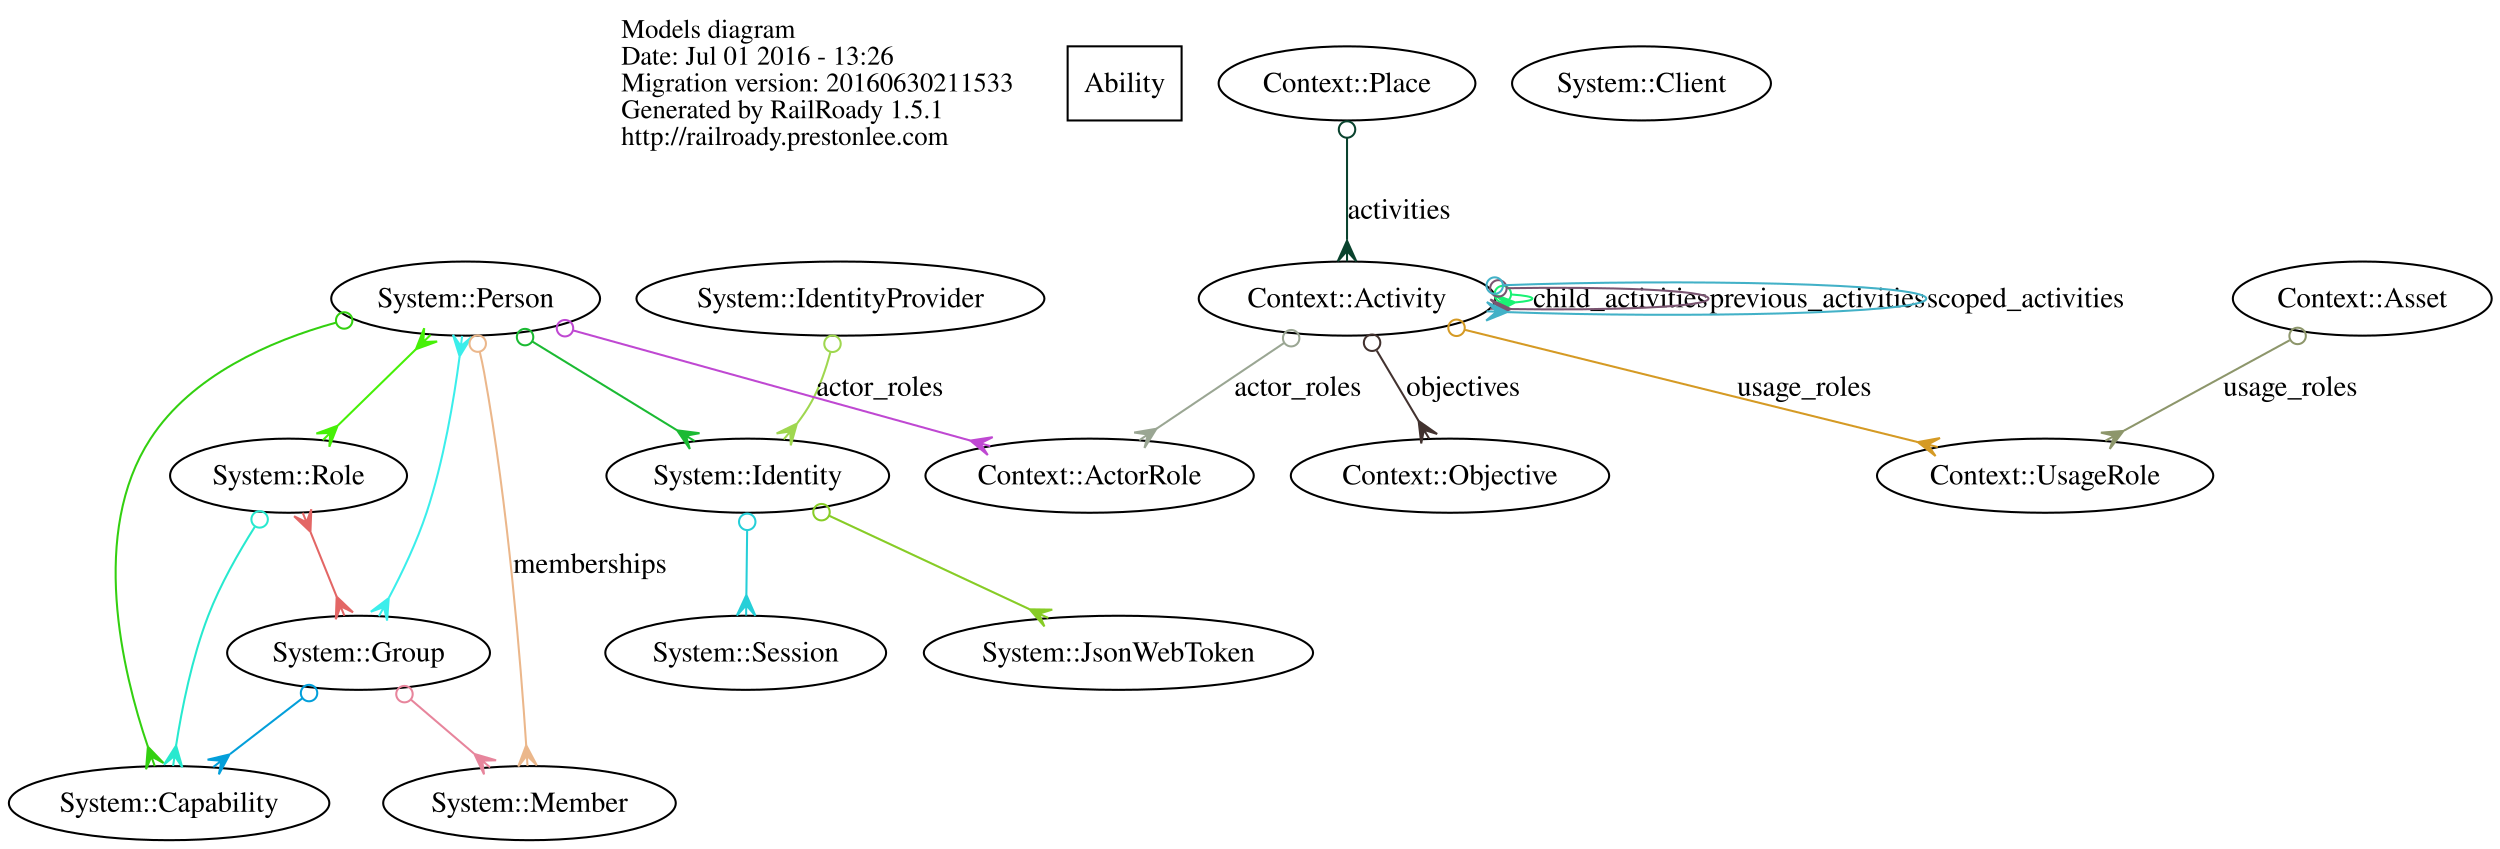
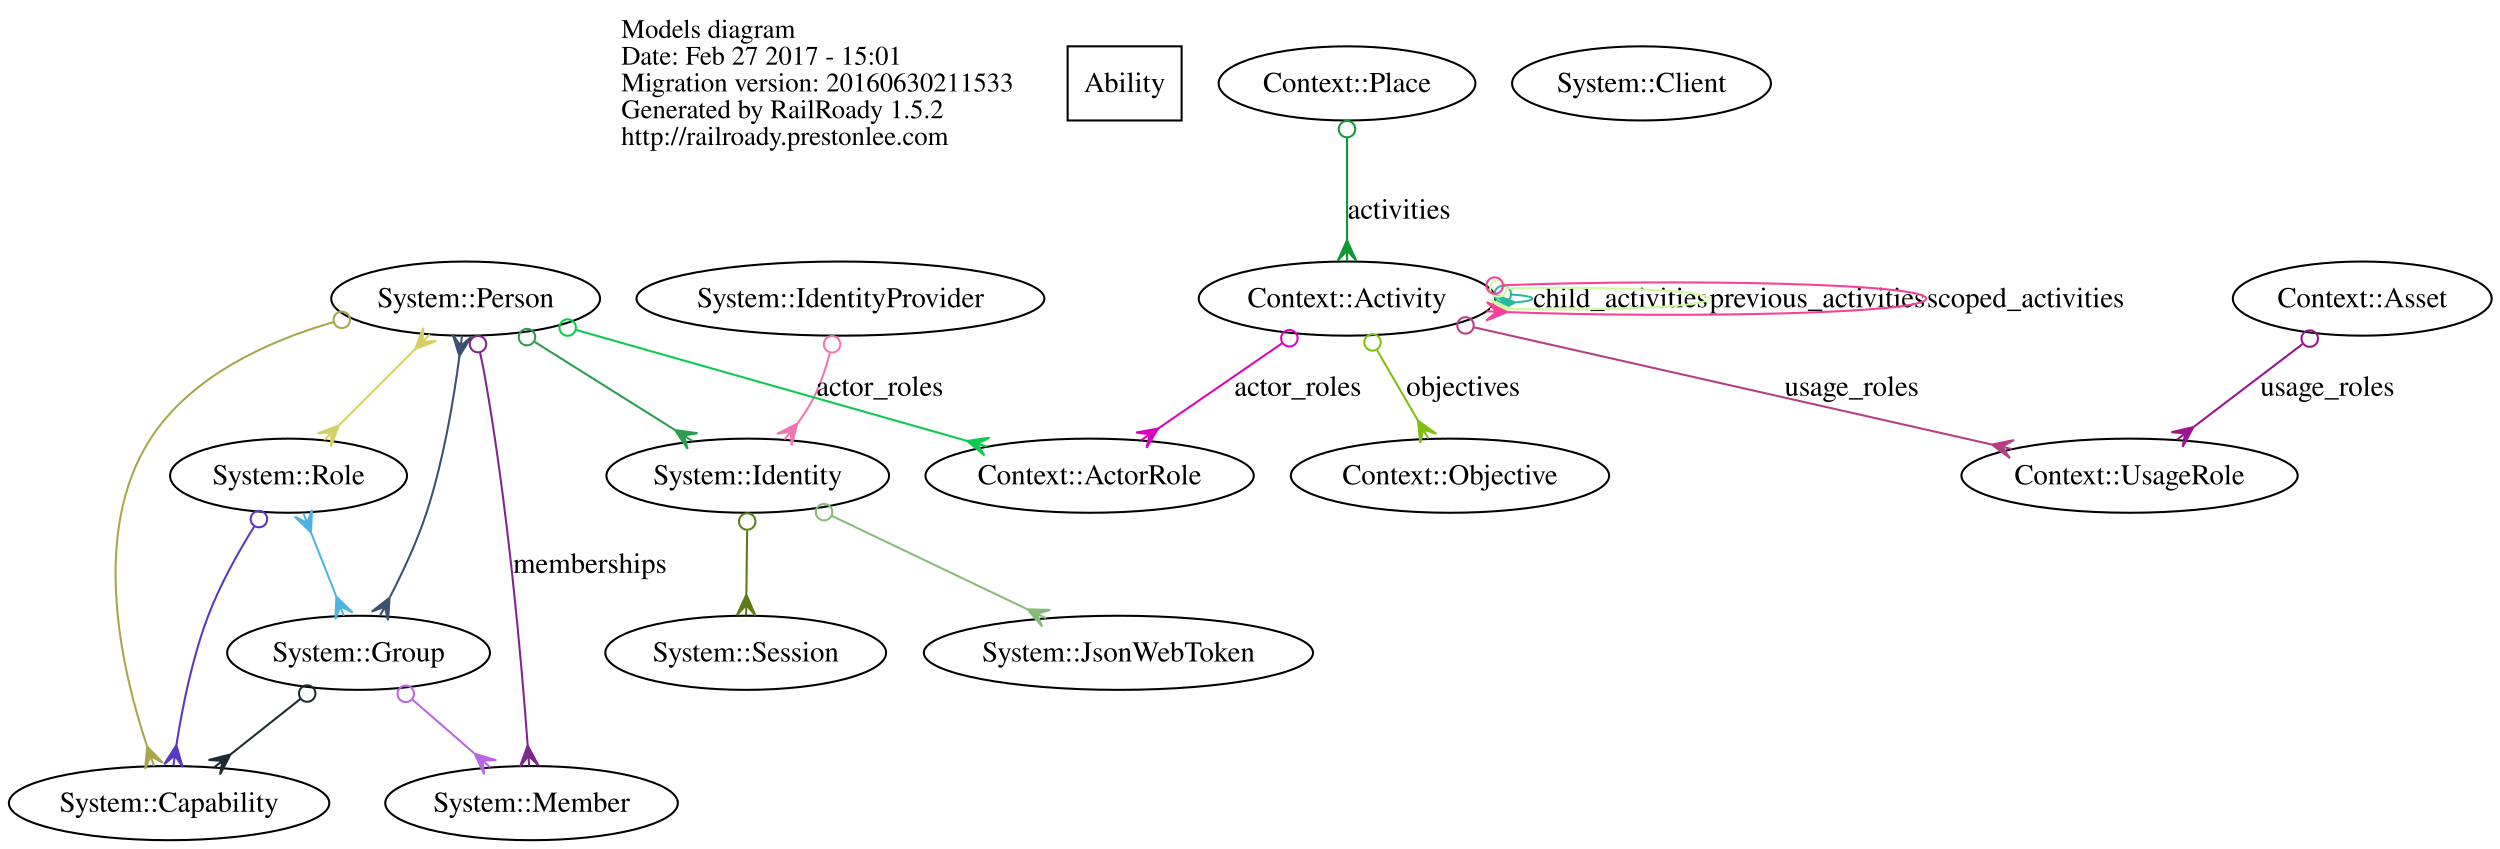
<svg xmlns="http://www.w3.org/2000/svg" width="1214pt" height="412pt" viewBox="0.00 0.00 1213.58 412.00">
  <g id="graph0" class="graph" transform="scale(1 1) rotate(0) translate(4 408)">
-     <polygon fill="none" stroke="none" points="-4,4 -4,-408 1209.58,-408 1209.58,4 -4,4" />
+     <polygon fill="transparent" stroke="transparent" points="-4,4 -4,-408 1209.581,-408 1209.581,4 -4,4" />
    <g id="node1" class="node">
-       <text text-anchor="start" x="297.456" y="-389.6" font-family="Times,serif" font-size="13.00">Models diagram</text>
-       <text text-anchor="start" x="297.456" y="-376.6" font-family="Times,serif" font-size="13.00">Date: Jul 01 2016 - 13:26</text>
-       <text text-anchor="start" x="297.456" y="-363.6" font-family="Times,serif" font-size="13.00">Migration version: 20160630211533</text>
-       <text text-anchor="start" x="297.456" y="-350.6" font-family="Times,serif" font-size="13.00">Generated by RailRoady 1.5.1</text>
-       <text text-anchor="start" x="297.456" y="-337.6" font-family="Times,serif" font-size="13.00">http://railroady.prestonlee.com</text>
+       <text text-anchor="start" x="297.456" y="-389.6" font-family="Times,serif" font-size="13.00" fill="#000000">Models diagram</text>
+       <text text-anchor="start" x="297.456" y="-376.6" font-family="Times,serif" font-size="13.00" fill="#000000">Date: Feb 27 2017 - 15:01</text>
+       <text text-anchor="start" x="297.456" y="-363.6" font-family="Times,serif" font-size="13.00" fill="#000000">Migration version: 20160630211533</text>
+       <text text-anchor="start" x="297.456" y="-350.6" font-family="Times,serif" font-size="13.00" fill="#000000">Generated by RailRoady 1.5.2</text>
+       <text text-anchor="start" x="297.456" y="-337.6" font-family="Times,serif" font-size="13.00" fill="#000000">http://railroady.prestonlee.com</text>
    </g>
    <g id="node2" class="node">
-       <polygon fill="none" stroke="black" points="569.575,-385.5 514.235,-385.5 514.235,-349.5 569.575,-349.5 569.575,-385.5" />
-       <text text-anchor="middle" x="541.905" y="-363.3" font-family="Times,serif" font-size="14.00">Ability</text>
+       <polygon fill="none" stroke="#000000" points="569.575,-385.5 514.235,-385.5 514.235,-349.5 569.575,-349.5 569.575,-385.5" />
+       <text text-anchor="middle" x="541.905" y="-363.3" font-family="Times,serif" font-size="14.00" fill="#000000">Ability</text>
    </g>
    <g id="node3" class="node">
-       <ellipse fill="none" stroke="black" cx="649.905" cy="-263" rx="72.013" ry="18" />
-       <text text-anchor="middle" x="649.905" y="-258.8" font-family="Times,serif" font-size="14.00">Context::Activity</text>
+       <ellipse fill="none" stroke="#000000" cx="649.905" cy="-263" rx="72.013" ry="18" />
+       <text text-anchor="middle" x="649.905" y="-258.8" font-family="Times,serif" font-size="14.00" fill="#000000">Context::Activity</text>
    </g>
    <g id="edge4" class="edge">
-       <path fill="none" stroke="#19f274" d="M729.87,-264.983C736.081,-264.545 739.912,-263.884 739.912,-263 739.912,-262.212 736.868,-261.601 731.809,-261.168" />
-       <ellipse fill="none" stroke="#19f274" cx="725.569" cy="-265.196" rx="4" ry="4" />
-       <polygon fill="#19f274" stroke="#19f274" points="731.559,-261.154 721.821,-256.113 726.567,-260.88 721.574,-260.606 721.574,-260.606 721.574,-260.606 726.567,-260.88 721.328,-265.1 731.559,-261.154 731.559,-261.154" />
-       <text text-anchor="middle" x="782.678" y="-258.8" font-family="Times,serif" font-size="14.00">child_activities</text>
+       <path fill="none" stroke="#2ab99b" d="M729.87,-264.983C736.081,-264.545 739.912,-263.884 739.912,-263 739.912,-262.212 736.868,-261.601 731.809,-261.168" />
+       <ellipse fill="none" stroke="#2ab99b" cx="725.569" cy="-265.196" rx="4" ry="4" />
+       <polygon fill="#2ab99b" stroke="#2ab99b" points="731.559,-261.154 721.821,-256.113 726.567,-260.88 721.574,-260.606 721.574,-260.606 721.574,-260.606 726.567,-260.88 721.327,-265.1 731.559,-261.154 731.559,-261.154" />
+       <text text-anchor="middle" x="782.678" y="-258.8" font-family="Times,serif" font-size="14.00" fill="#000000">child_activities</text>
    </g>
    <g id="edge5" class="edge">
-       <path fill="none" stroke="#795470" d="M727.678,-268.047C775.51,-268.87 825.443,-267.187 825.443,-263 825.443,-258.864 776.741,-257.172 729.458,-257.923" />
-       <ellipse fill="none" stroke="#795470" cx="723.407" cy="-267.961" rx="4" ry="4" />
-       <polygon fill="#795470" stroke="#795470" points="729.406,-257.924 719.319,-253.621 724.407,-258.022 719.408,-258.12 719.408,-258.12 719.408,-258.12 724.407,-258.022 719.496,-262.62 729.406,-257.924 729.406,-257.924" />
-       <text text-anchor="middle" x="878.319" y="-258.8" font-family="Times,serif" font-size="14.00">previous_activities</text>
+       <path fill="none" stroke="#d1fb9f" d="M727.678,-268.048C775.51,-268.87 825.443,-267.187 825.443,-263 825.443,-258.865 776.741,-257.172 729.458,-257.923" />
+       <ellipse fill="none" stroke="#d1fb9f" cx="723.407" cy="-267.961" rx="4" ry="4" />
+       <polygon fill="#d1fb9f" stroke="#d1fb9f" points="729.406,-257.924 719.319,-253.621 724.407,-258.022 719.408,-258.12 719.408,-258.12 719.408,-258.12 724.407,-258.022 719.496,-262.62 729.406,-257.924 729.406,-257.924" />
+       <text text-anchor="middle" x="878.319" y="-258.8" font-family="Times,serif" font-size="14.00" fill="#000000">previous_activities</text>
    </g>
    <g id="edge6" class="edge">
-       <path fill="none" stroke="#42b1c7" d="M725.742,-269.492C810.729,-272.614 931.195,-270.45 931.195,-263 931.195,-255.61 812.664,-253.421 727.805,-256.433" />
-       <ellipse fill="none" stroke="#42b1c7" cx="721.631" cy="-269.33" rx="4" ry="4" />
-       <polygon fill="#42b1c7" stroke="#42b1c7" points="727.626,-256.44 717.46,-252.33 722.63,-256.633 717.634,-256.827 717.634,-256.827 717.634,-256.827 722.63,-256.633 717.808,-261.323 727.626,-256.44 727.626,-256.44" />
-       <text text-anchor="middle" x="979.402" y="-258.8" font-family="Times,serif" font-size="14.00">scoped_activities</text>
+       <path fill="none" stroke="#f83f99" d="M725.742,-269.492C810.729,-272.614 931.195,-270.45 931.195,-263 931.195,-255.61 812.664,-253.421 727.805,-256.433" />
+       <ellipse fill="none" stroke="#f83f99" cx="721.631" cy="-269.33" rx="4" ry="4" />
+       <polygon fill="#f83f99" stroke="#f83f99" points="727.626,-256.44 717.46,-252.33 722.63,-256.634 717.634,-256.827 717.634,-256.827 717.634,-256.827 722.63,-256.634 717.808,-261.323 727.626,-256.44 727.626,-256.44" />
+       <text text-anchor="middle" x="979.402" y="-258.8" font-family="Times,serif" font-size="14.00" fill="#000000">scoped_activities</text>
    </g>
    <g id="node4" class="node">
-       <ellipse fill="none" stroke="black" cx="524.905" cy="-177" rx="79.723" ry="18" />
-       <text text-anchor="middle" x="524.905" y="-172.8" font-family="Times,serif" font-size="14.00">Context::ActorRole</text>
+       <ellipse fill="none" stroke="#000000" cx="524.905" cy="-177" rx="79.723" ry="18" />
+       <text text-anchor="middle" x="524.905" y="-172.8" font-family="Times,serif" font-size="14.00" fill="#000000">Context::ActorRole</text>
    </g>
    <g id="edge1" class="edge">
-       <path fill="none" stroke="#9aa693" d="M619.34,-241.46C600.578,-228.852 576.566,-212.716 557.45,-199.87" />
-       <ellipse fill="none" stroke="#9aa693" cx="622.78" cy="-243.771" rx="4" ry="4" />
-       <polygon fill="#9aa693" stroke="#9aa693" points="557.348,-199.802 551.558,-190.489 553.198,-197.013 549.048,-194.224 549.048,-194.224 549.048,-194.224 553.198,-197.013 546.538,-197.959 557.348,-199.802 557.348,-199.802" />
-       <text text-anchor="middle" x="626.002" y="-215.8" font-family="Times,serif" font-size="14.00">actor_roles</text>
+       <path fill="none" stroke="#dc03bf" d="M618.568,-241.44C600.179,-228.788 576.953,-212.809 558.23,-199.927" />
+       <ellipse fill="none" stroke="#dc03bf" cx="621.914" cy="-243.742" rx="4" ry="4" />
+       <polygon fill="#dc03bf" stroke="#dc03bf" points="558.216,-199.918 552.529,-190.543 554.097,-197.084 549.978,-194.25 549.978,-194.25 549.978,-194.25 554.097,-197.084 547.427,-197.957 558.216,-199.918 558.216,-199.918" />
+       <text text-anchor="middle" x="626.002" y="-215.8" font-family="Times,serif" font-size="14.00" fill="#000000">actor_roles</text>
    </g>
    <g id="node6" class="node">
-       <ellipse fill="none" stroke="black" cx="699.905" cy="-177" rx="77.3" ry="18" />
-       <text text-anchor="middle" x="699.905" y="-172.8" font-family="Times,serif" font-size="14.00">Context::Objective</text>
+       <ellipse fill="none" stroke="#000000" cx="699.905" cy="-177" rx="77.3" ry="18" />
+       <text text-anchor="middle" x="699.905" y="-172.8" font-family="Times,serif" font-size="14.00" fill="#000000">Context::Objective</text>
    </g>
    <g id="edge3" class="edge">
-       <path fill="none" stroke="#42322f" d="M664.336,-237.756C670.708,-227.052 678.202,-214.462 684.664,-203.606" />
-       <ellipse fill="none" stroke="#42322f" cx="662.069" cy="-241.564" rx="4" ry="4" />
-       <polygon fill="#42322f" stroke="#42322f" points="684.687,-203.566 693.669,-197.275 687.245,-199.27 689.802,-194.973 689.802,-194.973 689.802,-194.973 687.245,-199.27 685.935,-192.672 684.687,-203.566 684.687,-203.566" />
-       <text text-anchor="middle" x="706.285" y="-215.8" font-family="Times,serif" font-size="14.00">objectives</text>
+       <path fill="none" stroke="#80bf0f" d="M664.491,-237.912C670.72,-227.199 677.999,-214.678 684.333,-203.785" />
+       <ellipse fill="none" stroke="#80bf0f" cx="662.276" cy="-241.723" rx="4" ry="4" />
+       <polygon fill="#80bf0f" stroke="#80bf0f" points="684.36,-203.737 693.277,-197.354 686.873,-199.415 689.386,-195.092 689.386,-195.092 689.386,-195.092 686.873,-199.415 685.496,-192.831 684.36,-203.737 684.36,-203.737" />
+       <text text-anchor="middle" x="706.285" y="-215.8" font-family="Times,serif" font-size="14.00" fill="#000000">objectives</text>
    </g>
    <g id="node8" class="node">
-       <ellipse fill="none" stroke="black" cx="988.905" cy="-177" rx="81.653" ry="18" />
-       <text text-anchor="middle" x="988.905" y="-172.8" font-family="Times,serif" font-size="14.00">Context::UsageRole</text>
+       <ellipse fill="none" stroke="#000000" cx="1029.905" cy="-177" rx="81.653" ry="18" />
+       <text text-anchor="middle" x="1029.905" y="-172.8" font-family="Times,serif" font-size="14.00" fill="#000000">Context::UsageRole</text>
    </g>
    <g id="edge2" class="edge">
-       <path fill="none" stroke="#d59a24" d="M707.221,-247.798C768.199,-232.688 864.334,-208.867 927.007,-193.338" />
-       <ellipse fill="none" stroke="#d59a24" cx="703.081" cy="-248.824" rx="4" ry="4" />
-       <polygon fill="#d59a24" stroke="#d59a24" points="927.061,-193.324 937.85,-195.287 931.914,-192.122 936.768,-190.919 936.768,-190.919 936.768,-190.919 931.914,-192.122 935.685,-186.551 927.061,-193.324 927.061,-193.324" />
-       <text text-anchor="middle" x="871.95" y="-215.8" font-family="Times,serif" font-size="14.00">usage_roles</text>
+       <path fill="none" stroke="#b53e85" d="M711.688,-249.018C780.571,-233.428 891.606,-208.299 962.636,-192.224" />
+       <ellipse fill="none" stroke="#b53e85" cx="707.445" cy="-249.978" rx="4" ry="4" />
+       <polygon fill="#b53e85" stroke="#b53e85" points="963.063,-192.127 973.81,-194.309 967.94,-191.024 972.816,-189.92 972.816,-189.92 972.816,-189.92 967.94,-191.024 971.823,-185.531 963.063,-192.127 963.063,-192.127" />
+       <text text-anchor="middle" x="894.95" y="-215.8" font-family="Times,serif" font-size="14.00" fill="#000000">usage_roles</text>
    </g>
    <g id="node5" class="node">
-       <ellipse fill="none" stroke="black" cx="1142.91" cy="-263" rx="62.851" ry="18" />
-       <text text-anchor="middle" x="1142.91" y="-258.8" font-family="Times,serif" font-size="14.00">Context::Asset</text>
+       <ellipse fill="none" stroke="#000000" cx="1142.905" cy="-263" rx="62.851" ry="18" />
+       <text text-anchor="middle" x="1142.905" y="-258.8" font-family="Times,serif" font-size="14.00" fill="#000000">Context::Asset</text>
    </g>
    <g id="edge7" class="edge">
-       <path fill="none" stroke="#8d966b" d="M1107.66,-242.774C1083.64,-229.675 1051.86,-212.34 1027.22,-198.899" />
-       <ellipse fill="none" stroke="#8d966b" cx="1111.51" cy="-244.873" rx="4" ry="4" />
-       <polygon fill="#8d966b" stroke="#8d966b" points="1026.94,-198.744 1020.31,-190.005 1022.55,-196.35 1018.16,-193.956 1018.16,-193.956 1018.16,-193.956 1022.55,-196.35 1016,-197.906 1026.94,-198.744 1026.94,-198.744" />
-       <text text-anchor="middle" x="1107.95" y="-215.8" font-family="Times,serif" font-size="14.00">usage_roles</text>
+       <path fill="none" stroke="#9a1391" d="M1113.873,-240.905C1097.749,-228.633 1077.681,-213.36 1061.207,-200.823" />
+       <ellipse fill="none" stroke="#9a1391" cx="1117.397" cy="-243.587" rx="4" ry="4" />
+       <polygon fill="#9a1391" stroke="#9a1391" points="1060.917,-200.602 1055.685,-190.965 1056.939,-197.574 1052.96,-194.546 1052.96,-194.546 1052.96,-194.546 1056.939,-197.574 1050.235,-198.127 1060.917,-200.602 1060.917,-200.602" />
+       <text text-anchor="middle" x="1125.95" y="-215.8" font-family="Times,serif" font-size="14.00" fill="#000000">usage_roles</text>
    </g>
    <g id="node7" class="node">
-       <ellipse fill="none" stroke="black" cx="649.905" cy="-367.5" rx="62.349" ry="18" />
-       <text text-anchor="middle" x="649.905" y="-363.3" font-family="Times,serif" font-size="14.00">Context::Place</text>
+       <ellipse fill="none" stroke="#000000" cx="649.905" cy="-367.5" rx="62.349" ry="18" />
+       <text text-anchor="middle" x="649.905" y="-363.3" font-family="Times,serif" font-size="14.00" fill="#000000">Context::Place</text>
    </g>
    <g id="edge8" class="edge">
-       <path fill="none" stroke="#0a432e" d="M649.905,-341.017C649.905,-325.986 649.905,-306.959 649.905,-291.577" />
-       <ellipse fill="none" stroke="#0a432e" cx="649.905" cy="-345.112" rx="4" ry="4" />
-       <polygon fill="#0a432e" stroke="#0a432e" points="649.905,-291.131 654.405,-281.131 649.905,-286.131 649.905,-281.131 649.905,-281.131 649.905,-281.131 649.905,-286.131 645.405,-281.131 649.905,-291.131 649.905,-291.131" />
-       <text text-anchor="middle" x="675.174" y="-301.8" font-family="Times,serif" font-size="14.00">activities</text>
+       <path fill="none" stroke="#0d9a34" d="M649.905,-341.185C649.905,-326.014 649.905,-306.936 649.905,-291.423" />
+       <ellipse fill="none" stroke="#0d9a34" cx="649.905" cy="-345.298" rx="4" ry="4" />
+       <polygon fill="#0d9a34" stroke="#0d9a34" points="649.905,-291.344 654.405,-281.344 649.905,-286.344 649.905,-281.344 649.905,-281.344 649.905,-281.344 649.905,-286.344 645.405,-281.345 649.905,-291.344 649.905,-291.344" />
+       <text text-anchor="middle" x="675.174" y="-301.8" font-family="Times,serif" font-size="14.00" fill="#000000">activities</text>
    </g>
    <g id="node9" class="node">
-       <ellipse fill="none" stroke="black" cx="77.905" cy="-18" rx="77.811" ry="18" />
-       <text text-anchor="middle" x="77.905" y="-13.8" font-family="Times,serif" font-size="14.00">System::Capability</text>
+       <ellipse fill="none" stroke="#000000" cx="77.905" cy="-18" rx="77.811" ry="18" />
+       <text text-anchor="middle" x="77.905" y="-13.8" font-family="Times,serif" font-size="14.00" fill="#000000">System::Capability</text>
    </g>
    <g id="node10" class="node">
-       <ellipse fill="none" stroke="black" cx="792.905" cy="-367.5" rx="62.86" ry="18" />
-       <text text-anchor="middle" x="792.905" y="-363.3" font-family="Times,serif" font-size="14.00">System::Client</text>
+       <ellipse fill="none" stroke="#000000" cx="792.905" cy="-367.5" rx="62.86" ry="18" />
+       <text text-anchor="middle" x="792.905" y="-363.3" font-family="Times,serif" font-size="14.00" fill="#000000">System::Client</text>
    </g>
    <g id="node11" class="node">
-       <ellipse fill="none" stroke="black" cx="169.905" cy="-91" rx="63.82" ry="18" />
-       <text text-anchor="middle" x="169.905" y="-86.8" font-family="Times,serif" font-size="14.00">System::Group</text>
+       <ellipse fill="none" stroke="#000000" cx="169.905" cy="-91" rx="63.82" ry="18" />
+       <text text-anchor="middle" x="169.905" y="-86.8" font-family="Times,serif" font-size="14.00" fill="#000000">System::Group</text>
    </g>
    <g id="edge11" class="edge">
-       <path fill="none" stroke="#039fda" d="M142.496,-68.847C131.495,-60.357 118.789,-50.551 107.572,-41.895" />
-       <ellipse fill="none" stroke="#039fda" cx="145.862" cy="-71.445" rx="4" ry="4" />
-       <polygon fill="#039fda" stroke="#039fda" points="107.254,-41.65 102.087,-31.977 103.296,-38.595 99.337,-35.54 99.337,-35.54 99.337,-35.54 103.296,-38.595 96.588,-39.102 107.254,-41.65 107.254,-41.65" />
+       <path fill="none" stroke="#1e2930" d="M141.717,-68.633C130.998,-60.128 118.753,-50.412 107.875,-41.78" />
+       <ellipse fill="none" stroke="#1e2930" cx="144.969" cy="-71.214" rx="4" ry="4" />
+       <polygon fill="#1e2930" stroke="#1e2930" points="107.704,-41.645 102.667,-31.904 103.787,-38.537 99.87,-35.429 99.87,-35.429 99.87,-35.429 103.787,-38.537 97.073,-38.954 107.704,-41.645 107.704,-41.645" />
    </g>
    <g id="node15" class="node">
-       <ellipse fill="none" stroke="black" cx="252.905" cy="-18" rx="71.044" ry="18" />
-       <text text-anchor="middle" x="252.905" y="-13.8" font-family="Times,serif" font-size="14.00">System::Member</text>
+       <ellipse fill="none" stroke="#000000" cx="253.905" cy="-18" rx="71.044" ry="18" />
+       <text text-anchor="middle" x="253.905" y="-13.8" font-family="Times,serif" font-size="14.00" fill="#000000">System::Member</text>
    </g>
    <g id="edge9" class="edge">
-       <path fill="none" stroke="#e7859c" d="M195.389,-68.201C205.049,-59.937 216.077,-50.504 225.875,-42.122" />
-       <ellipse fill="none" stroke="#e7859c" cx="192.195" cy="-70.933" rx="4" ry="4" />
-       <polygon fill="#e7859c" stroke="#e7859c" points="226.16,-41.878 236.684,-38.798 229.96,-38.628 233.759,-35.378 233.759,-35.378 233.759,-35.378 229.96,-38.628 230.834,-31.958 226.16,-41.878 226.16,-41.878" />
+       <path fill="none" stroke="#b966e6" d="M195.978,-68.342C205.516,-60.052 216.341,-50.645 226.031,-42.224" />
+       <ellipse fill="none" stroke="#b966e6" cx="192.831" cy="-71.076" rx="4" ry="4" />
+       <polygon fill="#b966e6" stroke="#b966e6" points="226.302,-41.988 236.802,-38.825 230.076,-38.709 233.85,-35.429 233.85,-35.429 233.85,-35.429 230.076,-38.709 230.898,-32.032 226.302,-41.988 226.302,-41.988" />
    </g>
    <g id="node16" class="node">
-       <ellipse fill="none" stroke="black" cx="221.905" cy="-263" rx="65.274" ry="18" />
-       <text text-anchor="middle" x="221.905" y="-258.8" font-family="Times,serif" font-size="14.00">System::Person</text>
+       <ellipse fill="none" stroke="#000000" cx="221.905" cy="-263" rx="65.274" ry="18" />
+       <text text-anchor="middle" x="221.905" y="-258.8" font-family="Times,serif" font-size="14.00" fill="#000000">System::Person</text>
    </g>
    <g id="edge10" class="edge">
-       <path fill="none" stroke="#3beeeb" d="M184.739,-117.891C191.151,-130.04 198.238,-144.918 202.905,-159 211.187,-183.987 216.178,-213.652 218.952,-234.713" />
-       <polygon fill="#3beeeb" stroke="#3beeeb" points="184.574,-117.587 183.756,-106.652 182.188,-113.193 179.801,-108.8 179.801,-108.8 179.801,-108.8 182.188,-113.193 175.847,-110.948 184.574,-117.587 184.574,-117.587" />
-       <polygon fill="#3beeeb" stroke="#3beeeb" points="218.981,-234.948 215.74,-245.424 219.593,-239.91 220.206,-244.872 220.206,-244.872 220.206,-244.872 219.593,-239.91 224.672,-244.321 218.981,-234.948 218.981,-234.948" />
+       <path fill="none" stroke="#3a5170" d="M185.136,-118.068C191.441,-130.258 198.333,-145.026 202.905,-159 211.109,-184.071 216.09,-213.77 218.881,-234.999" />
+       <polygon fill="#3a5170" stroke="#3a5170" points="184.96,-117.736 184.234,-106.794 182.611,-113.322 180.261,-108.909 180.261,-108.909 180.261,-108.909 182.611,-113.322 176.289,-111.023 184.96,-117.736 184.96,-117.736" />
+       <polygon fill="#3a5170" stroke="#3a5170" points="218.887,-235.046 215.647,-245.522 219.5,-240.008 220.113,-244.97 220.113,-244.97 220.113,-244.97 219.5,-240.008 224.579,-244.418 218.887,-235.046 218.887,-235.046" />
    </g>
    <g id="node12" class="node">
-       <ellipse fill="none" stroke="black" cx="358.905" cy="-177" rx="68.639" ry="18" />
-       <text text-anchor="middle" x="358.905" y="-172.8" font-family="Times,serif" font-size="14.00">System::Identity</text>
+       <ellipse fill="none" stroke="#000000" cx="358.905" cy="-177" rx="68.639" ry="18" />
+       <text text-anchor="middle" x="358.905" y="-172.8" font-family="Times,serif" font-size="14.00" fill="#000000">System::Identity</text>
    </g>
    <g id="node14" class="node">
-       <ellipse fill="none" stroke="black" cx="538.905" cy="-91" rx="94.51" ry="18" />
-       <text text-anchor="middle" x="538.905" y="-86.8" font-family="Times,serif" font-size="14.00">System::JsonWebToken</text>
+       <ellipse fill="none" stroke="#000000" cx="538.905" cy="-91" rx="94.51" ry="18" />
+       <text text-anchor="middle" x="538.905" y="-86.8" font-family="Times,serif" font-size="14.00" fill="#000000">System::JsonWebToken</text>
    </g>
    <g id="edge13" class="edge">
-       <path fill="none" stroke="#87cc26" d="M398.49,-157.527C427.219,-144.12 466.067,-125.991 495.618,-112.201" />
-       <ellipse fill="none" stroke="#87cc26" cx="394.71" cy="-159.291" rx="4" ry="4" />
-       <polygon fill="#87cc26" stroke="#87cc26" points="495.8,-112.116 506.765,-111.965 500.331,-110.001 504.862,-107.887 504.862,-107.887 504.862,-107.887 500.331,-110.001 502.959,-103.809 495.8,-112.116 495.8,-112.116" />
+       <path fill="none" stroke="#88bb78" d="M399.651,-157.533C427.962,-144.006 465.669,-125.99 494.706,-112.118" />
+       <ellipse fill="none" stroke="#88bb78" cx="395.949" cy="-159.301" rx="4" ry="4" />
+       <polygon fill="#88bb78" stroke="#88bb78" points="494.783,-112.081 505.746,-111.83 499.294,-109.925 503.806,-107.77 503.806,-107.77 503.806,-107.77 499.294,-109.925 501.866,-103.71 494.783,-112.081 494.783,-112.081" />
    </g>
    <g id="node18" class="node">
-       <ellipse fill="none" stroke="black" cx="357.905" cy="-91" rx="68.181" ry="18" />
-       <text text-anchor="middle" x="357.905" y="-86.8" font-family="Times,serif" font-size="14.00">System::Session</text>
+       <ellipse fill="none" stroke="#000000" cx="357.905" cy="-91" rx="68.181" ry="18" />
+       <text text-anchor="middle" x="357.905" y="-86.8" font-family="Times,serif" font-size="14.00" fill="#000000">System::Session</text>
    </g>
    <g id="edge12" class="edge">
-       <path fill="none" stroke="#25cfd8" d="M358.599,-150.257C358.482,-140.441 358.348,-129.226 358.23,-119.273" />
-       <ellipse fill="none" stroke="#25cfd8" cx="358.65" cy="-154.595" rx="4" ry="4" />
-       <polygon fill="#25cfd8" stroke="#25cfd8" points="358.228,-119.094 362.608,-109.042 358.168,-114.095 358.109,-109.095 358.109,-109.095 358.109,-109.095 358.168,-114.095 353.609,-109.149 358.228,-119.094 358.228,-119.094" />
+       <path fill="none" stroke="#5e7c18" d="M358.596,-150.402C358.482,-140.585 358.352,-129.426 358.236,-119.451" />
+       <ellipse fill="none" stroke="#5e7c18" cx="358.647" cy="-154.762" rx="4" ry="4" />
+       <polygon fill="#5e7c18" stroke="#5e7c18" points="358.233,-119.211 362.617,-109.16 358.175,-114.212 358.117,-109.212 358.117,-109.212 358.117,-109.212 358.175,-114.212 353.617,-109.264 358.233,-119.211 358.233,-119.211" />
    </g>
    <g id="node13" class="node">
-       <ellipse fill="none" stroke="black" cx="403.905" cy="-263" rx="99.05" ry="18" />
-       <text text-anchor="middle" x="403.905" y="-258.8" font-family="Times,serif" font-size="14.00">System::IdentityProvider</text>
+       <ellipse fill="none" stroke="#000000" cx="403.905" cy="-263" rx="99.05" ry="18" />
+       <text text-anchor="middle" x="403.905" y="-258.8" font-family="Times,serif" font-size="14.00" fill="#000000">System::IdentityProvider</text>
    </g>
    <g id="edge14" class="edge">
-       <path fill="none" stroke="#9fd74f" d="M399.053,-236.98C396.916,-229.017 393.947,-220.37 389.905,-213 387.942,-209.419 385.553,-205.894 382.981,-202.541" />
-       <ellipse fill="none" stroke="#9fd74f" cx="400.045" cy="-241.06" rx="4" ry="4" />
-       <polygon fill="#9fd74f" stroke="#9fd74f" points="382.773,-202.292 379.801,-191.737 379.562,-198.459 376.351,-194.626 376.351,-194.626 376.351,-194.626 379.562,-198.459 372.902,-197.516 382.773,-202.292 382.773,-202.292" />
+       <path fill="none" stroke="#ef76ae" d="M398.855,-236.739C396.735,-228.829 393.824,-220.312 389.905,-213 387.988,-209.422 385.662,-205.889 383.155,-202.516" />
+       <ellipse fill="none" stroke="#ef76ae" cx="399.843" cy="-240.8" rx="4" ry="4" />
+       <polygon fill="#ef76ae" stroke="#ef76ae" points="382.977,-202.297 380.178,-191.694 379.83,-198.412 376.682,-194.527 376.682,-194.527 376.682,-194.527 379.83,-198.412 373.185,-197.36 382.977,-202.297 382.977,-202.297" />
    </g>
    <g id="edge19" class="edge">
-       <path fill="none" stroke="#bf48d2" d="M274.09,-247.533C327.775,-232.65 411.204,-209.521 466.92,-194.075" />
-       <ellipse fill="none" stroke="#bf48d2" cx="270.143" cy="-248.627" rx="4" ry="4" />
-       <polygon fill="#bf48d2" stroke="#bf48d2" points="467.007,-194.051 477.846,-195.716 471.826,-192.715 476.644,-191.379 476.644,-191.379 476.644,-191.379 471.826,-192.715 475.442,-187.043 467.007,-194.051 467.007,-194.051" />
-       <text text-anchor="middle" x="423.002" y="-215.8" font-family="Times,serif" font-size="14.00">actor_roles</text>
+       <path fill="none" stroke="#0acb4e" d="M275.34,-247.834C328.572,-232.725 410.127,-209.577 465.397,-193.89" />
+       <ellipse fill="none" stroke="#0acb4e" cx="271.443" cy="-248.94" rx="4" ry="4" />
+       <polygon fill="#0acb4e" stroke="#0acb4e" points="465.436,-193.879 476.285,-195.478 470.246,-192.514 475.056,-191.149 475.056,-191.149 475.056,-191.149 470.246,-192.514 473.828,-186.82 465.436,-193.879 465.436,-193.879" />
+       <text text-anchor="middle" x="423.002" y="-215.8" font-family="Times,serif" font-size="14.00" fill="#000000">actor_roles</text>
    </g>
    <g id="edge16" class="edge">
-       <path fill="none" stroke="#33d010" d="M159.006,-251.353C126.219,-242.265 88.884,-225.559 68.905,-195 39.141,-149.472 55.058,-82.296 67.563,-45.498" />
-       <ellipse fill="none" stroke="#33d010" cx="162.924" cy="-252.38" rx="4" ry="4" />
-       <polygon fill="#33d010" stroke="#33d010" points="67.602,-45.388 75.198,-37.479 69.28,-40.678 70.959,-35.968 70.959,-35.968 70.959,-35.968 69.28,-40.678 66.72,-34.458 67.602,-45.388 67.602,-45.388" />
+       <path fill="none" stroke="#a7a74b" d="M157.892,-251.63C125.362,-242.262 88.628,-225.349 68.905,-195 39.404,-149.604 54.709,-82.993 67.164,-45.777" />
+       <ellipse fill="none" stroke="#a7a74b" cx="161.765" cy="-252.687" rx="4" ry="4" />
+       <polygon fill="#a7a74b" stroke="#a7a74b" points="67.248,-45.536 74.807,-37.592 68.905,-40.819 70.561,-36.101 70.561,-36.101 70.561,-36.101 68.905,-40.819 66.316,-34.61 67.248,-45.536 67.248,-45.536" />
    </g>
    <g id="edge18" class="edge">
-       <path fill="none" stroke="#1bba33" d="M254.224,-242.184C275.396,-229.203 303.035,-212.256 324.596,-199.036" />
-       <ellipse fill="none" stroke="#1bba33" cx="250.763" cy="-244.306" rx="4" ry="4" />
-       <polygon fill="#1bba33" stroke="#1bba33" points="324.604,-199.032 335.481,-197.641 328.867,-196.418 333.129,-193.804 333.129,-193.804 333.129,-193.804 328.867,-196.418 330.777,-189.968 324.604,-199.032 324.604,-199.032" />
+       <path fill="none" stroke="#2a9d4f" d="M255.38,-241.987C276.024,-229.028 302.475,-212.423 323.472,-199.243" />
+       <ellipse fill="none" stroke="#2a9d4f" cx="251.708" cy="-244.292" rx="4" ry="4" />
+       <polygon fill="#2a9d4f" stroke="#2a9d4f" points="323.634,-199.141 334.497,-197.636 327.869,-196.482 332.104,-193.824 332.104,-193.824 332.104,-193.824 327.869,-196.482 329.711,-190.013 323.634,-199.141 323.634,-199.141" />
    </g>
    <g id="edge15" class="edge">
-       <path fill="none" stroke="#ebb78b" d="M228.749,-237.243C229.555,-233.819 230.304,-230.334 230.905,-227 242.513,-162.677 248.674,-85.978 251.309,-46.106" />
-       <ellipse fill="none" stroke="#ebb78b" cx="227.775" cy="-241.14" rx="4" ry="4" />
-       <polygon fill="#ebb78b" stroke="#ebb78b" points="251.31,-46.085 256.437,-36.392 251.628,-41.095 251.946,-36.105 251.946,-36.105 251.946,-36.105 251.628,-41.095 247.455,-35.819 251.31,-46.085 251.31,-46.085" />
-       <text text-anchor="middle" x="282.233" y="-129.8" font-family="Times,serif" font-size="14.00">memberships</text>
+       <path fill="none" stroke="#7d278b" d="M228.892,-236.804C229.639,-233.517 230.334,-230.19 230.905,-227 242.405,-162.818 249.054,-86.45 252.024,-46.148" />
+       <ellipse fill="none" stroke="#7d278b" cx="227.904" cy="-240.901" rx="4" ry="4" />
+       <polygon fill="#7d278b" stroke="#7d278b" points="252.035,-45.984 257.237,-36.331 252.392,-40.997 252.748,-36.01 252.748,-36.01 252.748,-36.01 252.392,-40.997 248.26,-35.689 252.035,-45.984 252.035,-45.984" />
+       <text text-anchor="middle" x="282.233" y="-129.8" font-family="Times,serif" font-size="14.00" fill="#000000">memberships</text>
    </g>
    <g id="node17" class="node">
-       <ellipse fill="none" stroke="black" cx="135.905" cy="-177" rx="57.532" ry="18" />
-       <text text-anchor="middle" x="135.905" y="-172.8" font-family="Times,serif" font-size="14.00">System::Role</text>
+       <ellipse fill="none" stroke="#000000" cx="135.905" cy="-177" rx="57.532" ry="18" />
+       <text text-anchor="middle" x="135.905" y="-172.8" font-family="Times,serif" font-size="14.00" fill="#000000">System::Role</text>
    </g>
    <g id="edge17" class="edge">
-       <path fill="none" stroke="#46f007" d="M197.745,-238.402C185.924,-226.855 171.735,-212.996 159.931,-201.467" />
-       <polygon fill="#46f007" stroke="#46f007" points="197.761,-238.417 201.77,-248.624 201.338,-241.911 204.914,-245.404 204.914,-245.404 204.914,-245.404 201.338,-241.911 208.059,-242.185 197.761,-238.417 197.761,-238.417" />
-       <polygon fill="#46f007" stroke="#46f007" points="159.722,-201.263 155.713,-191.056 156.145,-197.769 152.568,-194.275 152.568,-194.275 152.568,-194.275 156.145,-197.769 149.424,-197.495 159.722,-201.263 159.722,-201.263" />
+       <path fill="none" stroke="#d5d065" d="M197.084,-238.178C185.577,-226.672 171.941,-213.036 160.467,-201.562" />
+       <polygon fill="#d5d065" stroke="#d5d065" points="197.431,-238.525 201.32,-248.779 200.966,-242.061 204.502,-245.597 204.502,-245.597 204.502,-245.597 200.966,-242.061 207.684,-242.415 197.431,-238.525 197.431,-238.525" />
+       <polygon fill="#d5d065" stroke="#d5d065" points="160.354,-201.449 156.465,-191.196 156.818,-197.913 153.283,-194.377 153.283,-194.377 153.283,-194.377 156.818,-197.913 150.101,-197.56 160.354,-201.449 160.354,-201.449" />
    </g>
    <g id="edge20" class="edge">
-       <path fill="none" stroke="#27e9cf" d="M119.567,-152.241C111.698,-139.833 102.728,-124.119 96.905,-109 89.037,-88.57 84.147,-64.21 81.302,-45.99" />
-       <ellipse fill="none" stroke="#27e9cf" cx="121.864" cy="-155.779" rx="4" ry="4" />
-       <polygon fill="#27e9cf" stroke="#27e9cf" points="81.296,-45.943 84.31,-35.399 80.576,-40.995 79.856,-36.047 79.856,-36.047 79.856,-36.047 80.576,-40.995 75.403,-36.694 81.296,-45.943 81.296,-45.943" />
+       <path fill="none" stroke="#5937c4" d="M119.238,-152.333C111.448,-139.817 102.646,-124.1 96.905,-109 89.187,-88.696 84.333,-64.59 81.464,-46.29" />
+       <ellipse fill="none" stroke="#5937c4" cx="121.528" cy="-155.929" rx="4" ry="4" />
+       <polygon fill="#5937c4" stroke="#5937c4" points="81.445,-46.155 84.451,-35.609 80.721,-41.207 79.998,-36.26 79.998,-36.26 79.998,-36.26 80.721,-41.207 75.546,-36.911 81.445,-46.155 81.445,-46.155" />
    </g>
    <g id="edge21" class="edge">
-       <path fill="none" stroke="#e36665" d="M146.654,-149.445C150.674,-139.513 155.235,-128.243 159.247,-118.332" />
-       <polygon fill="#e36665" stroke="#e36665" points="146.538,-149.732 138.614,-157.313 144.662,-154.367 142.786,-159.001 142.786,-159.001 142.786,-159.001 144.662,-154.367 146.957,-160.69 146.538,-149.732 146.538,-149.732" />
-       <polygon fill="#e36665" stroke="#e36665" points="159.283,-118.243 167.206,-110.662 161.159,-113.608 163.035,-108.973 163.035,-108.973 163.035,-108.973 161.159,-113.608 158.864,-107.285 159.283,-118.243 159.283,-118.243" />
+       <path fill="none" stroke="#4eb3e2" d="M146.903,-149.183C150.821,-139.271 155.228,-128.125 159.128,-118.261" />
+       <polygon fill="#4eb3e2" stroke="#4eb3e2" points="146.792,-149.462 138.931,-157.107 144.954,-154.112 143.116,-158.762 143.116,-158.762 143.116,-158.762 144.954,-154.112 147.301,-160.416 146.792,-149.462 146.792,-149.462" />
+       <polygon fill="#4eb3e2" stroke="#4eb3e2" points="159.145,-118.217 167.007,-110.572 160.983,-113.567 162.822,-108.917 162.822,-108.917 162.822,-108.917 160.983,-113.567 158.637,-107.263 159.145,-118.217 159.145,-118.217" />
    </g>
  </g>
</svg>
